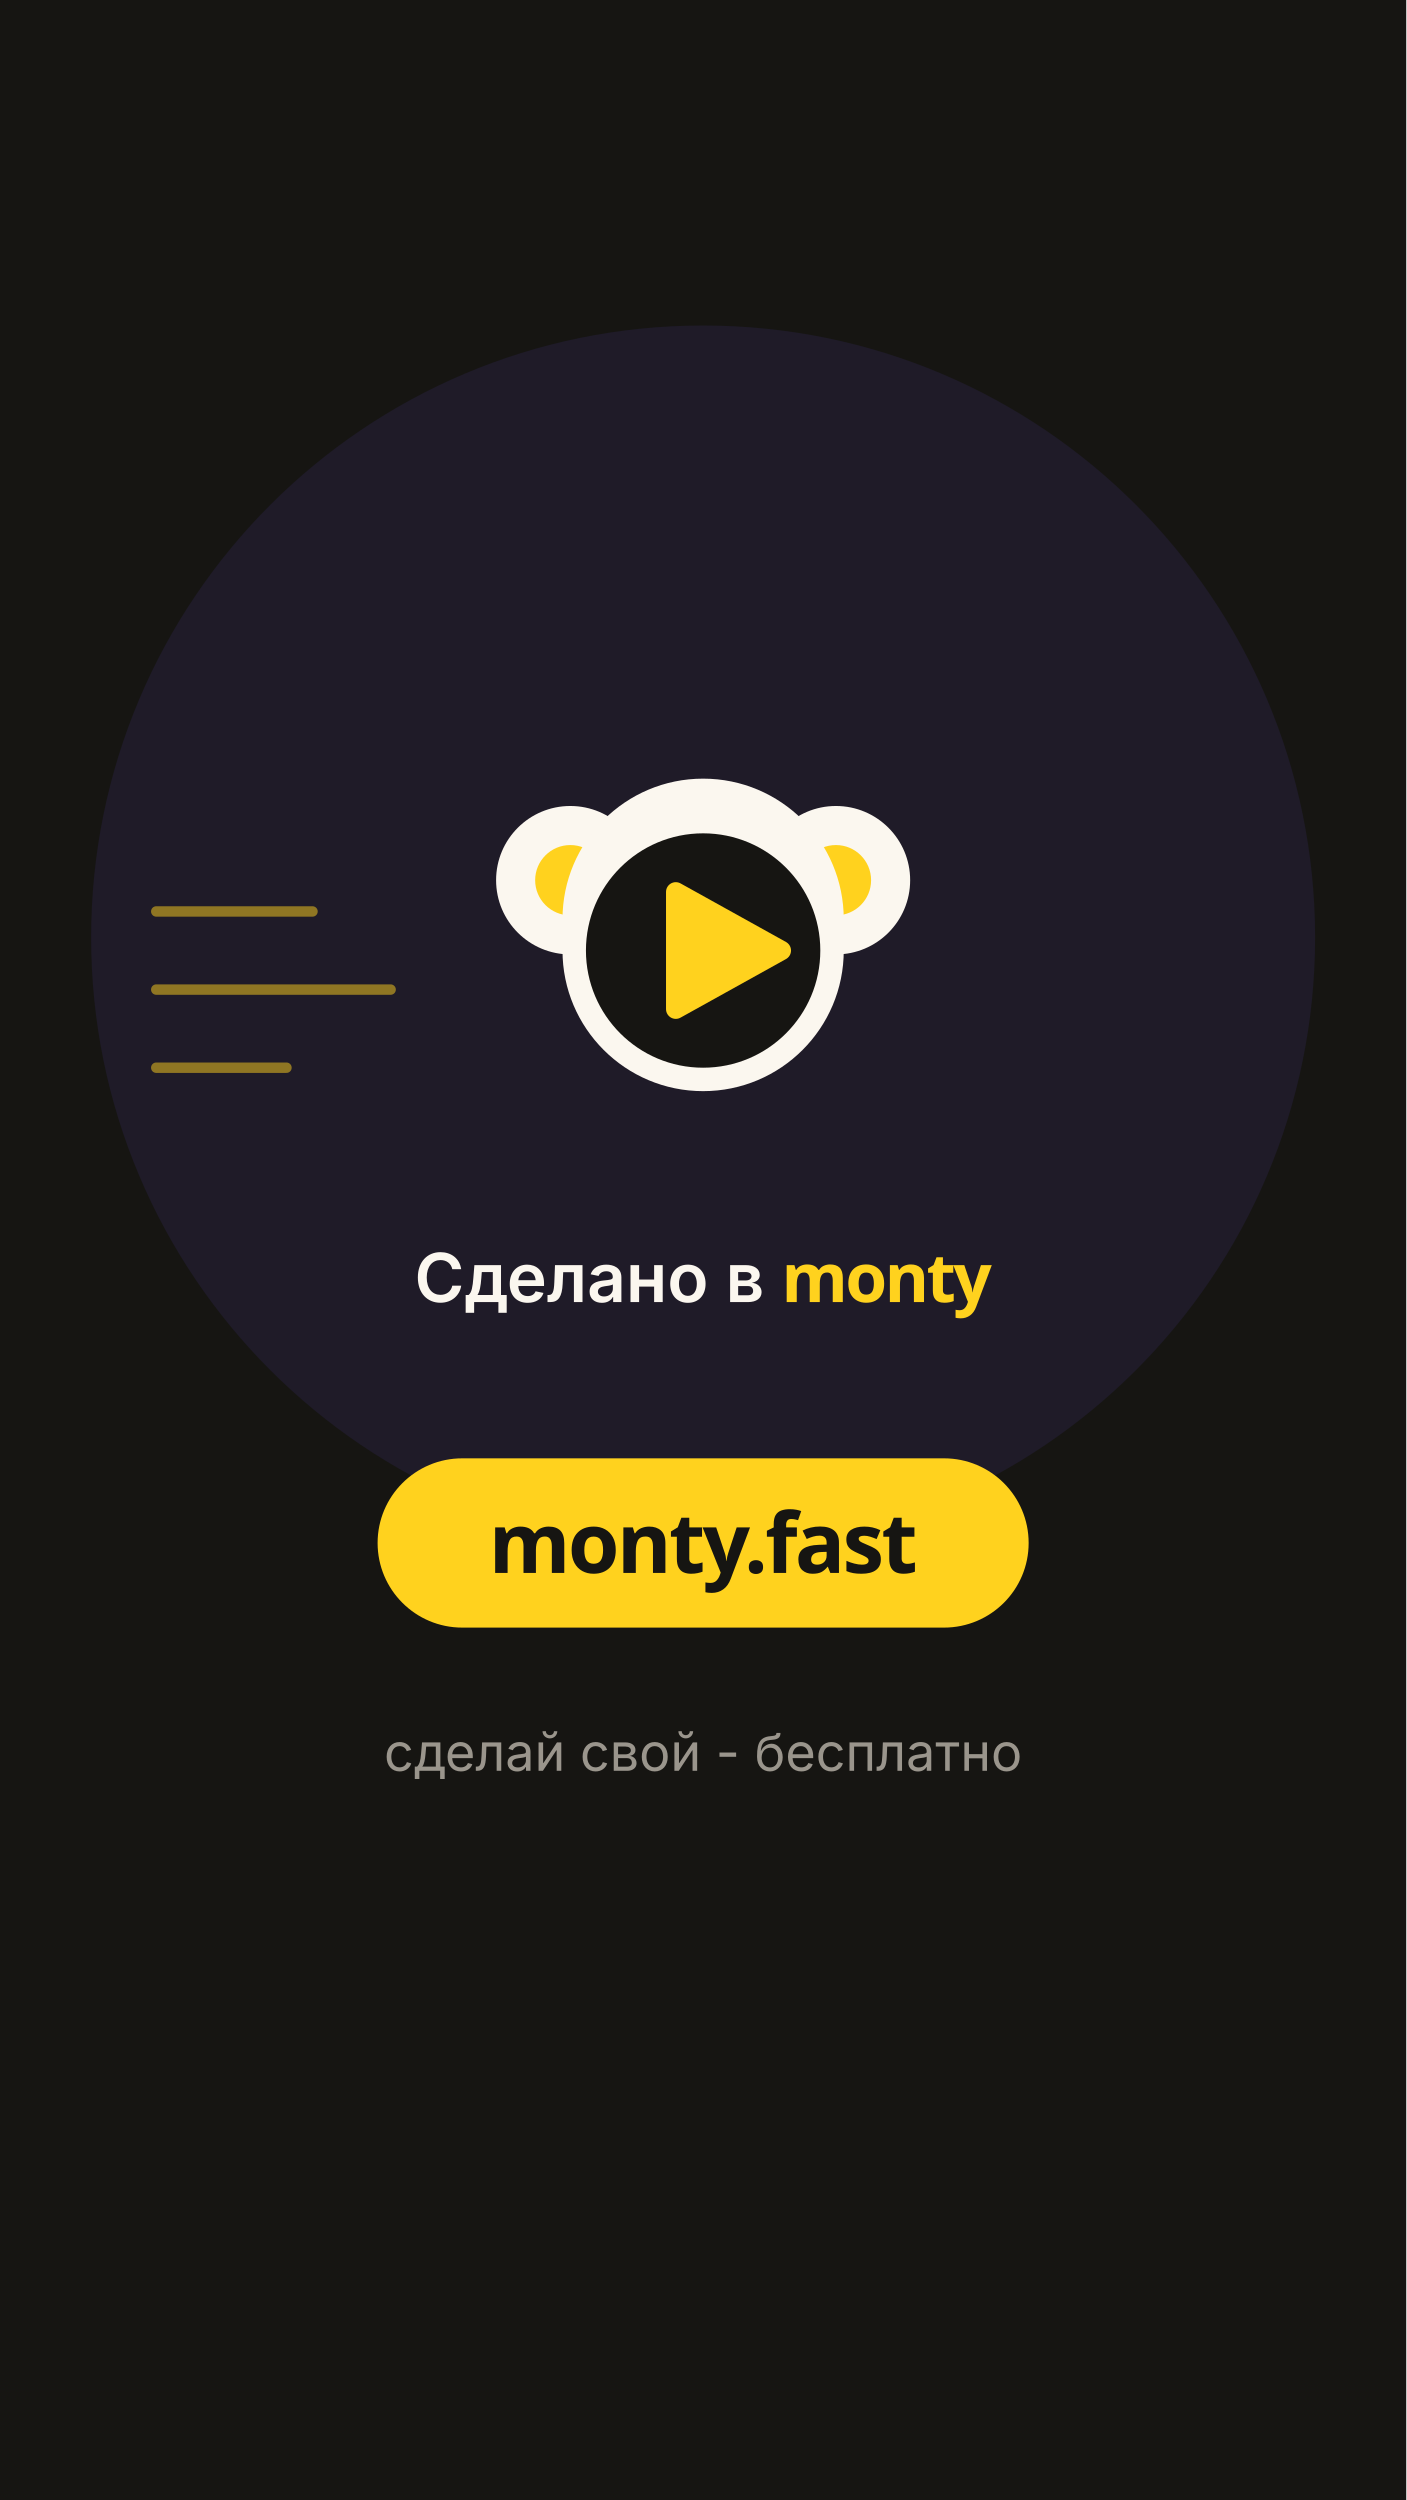
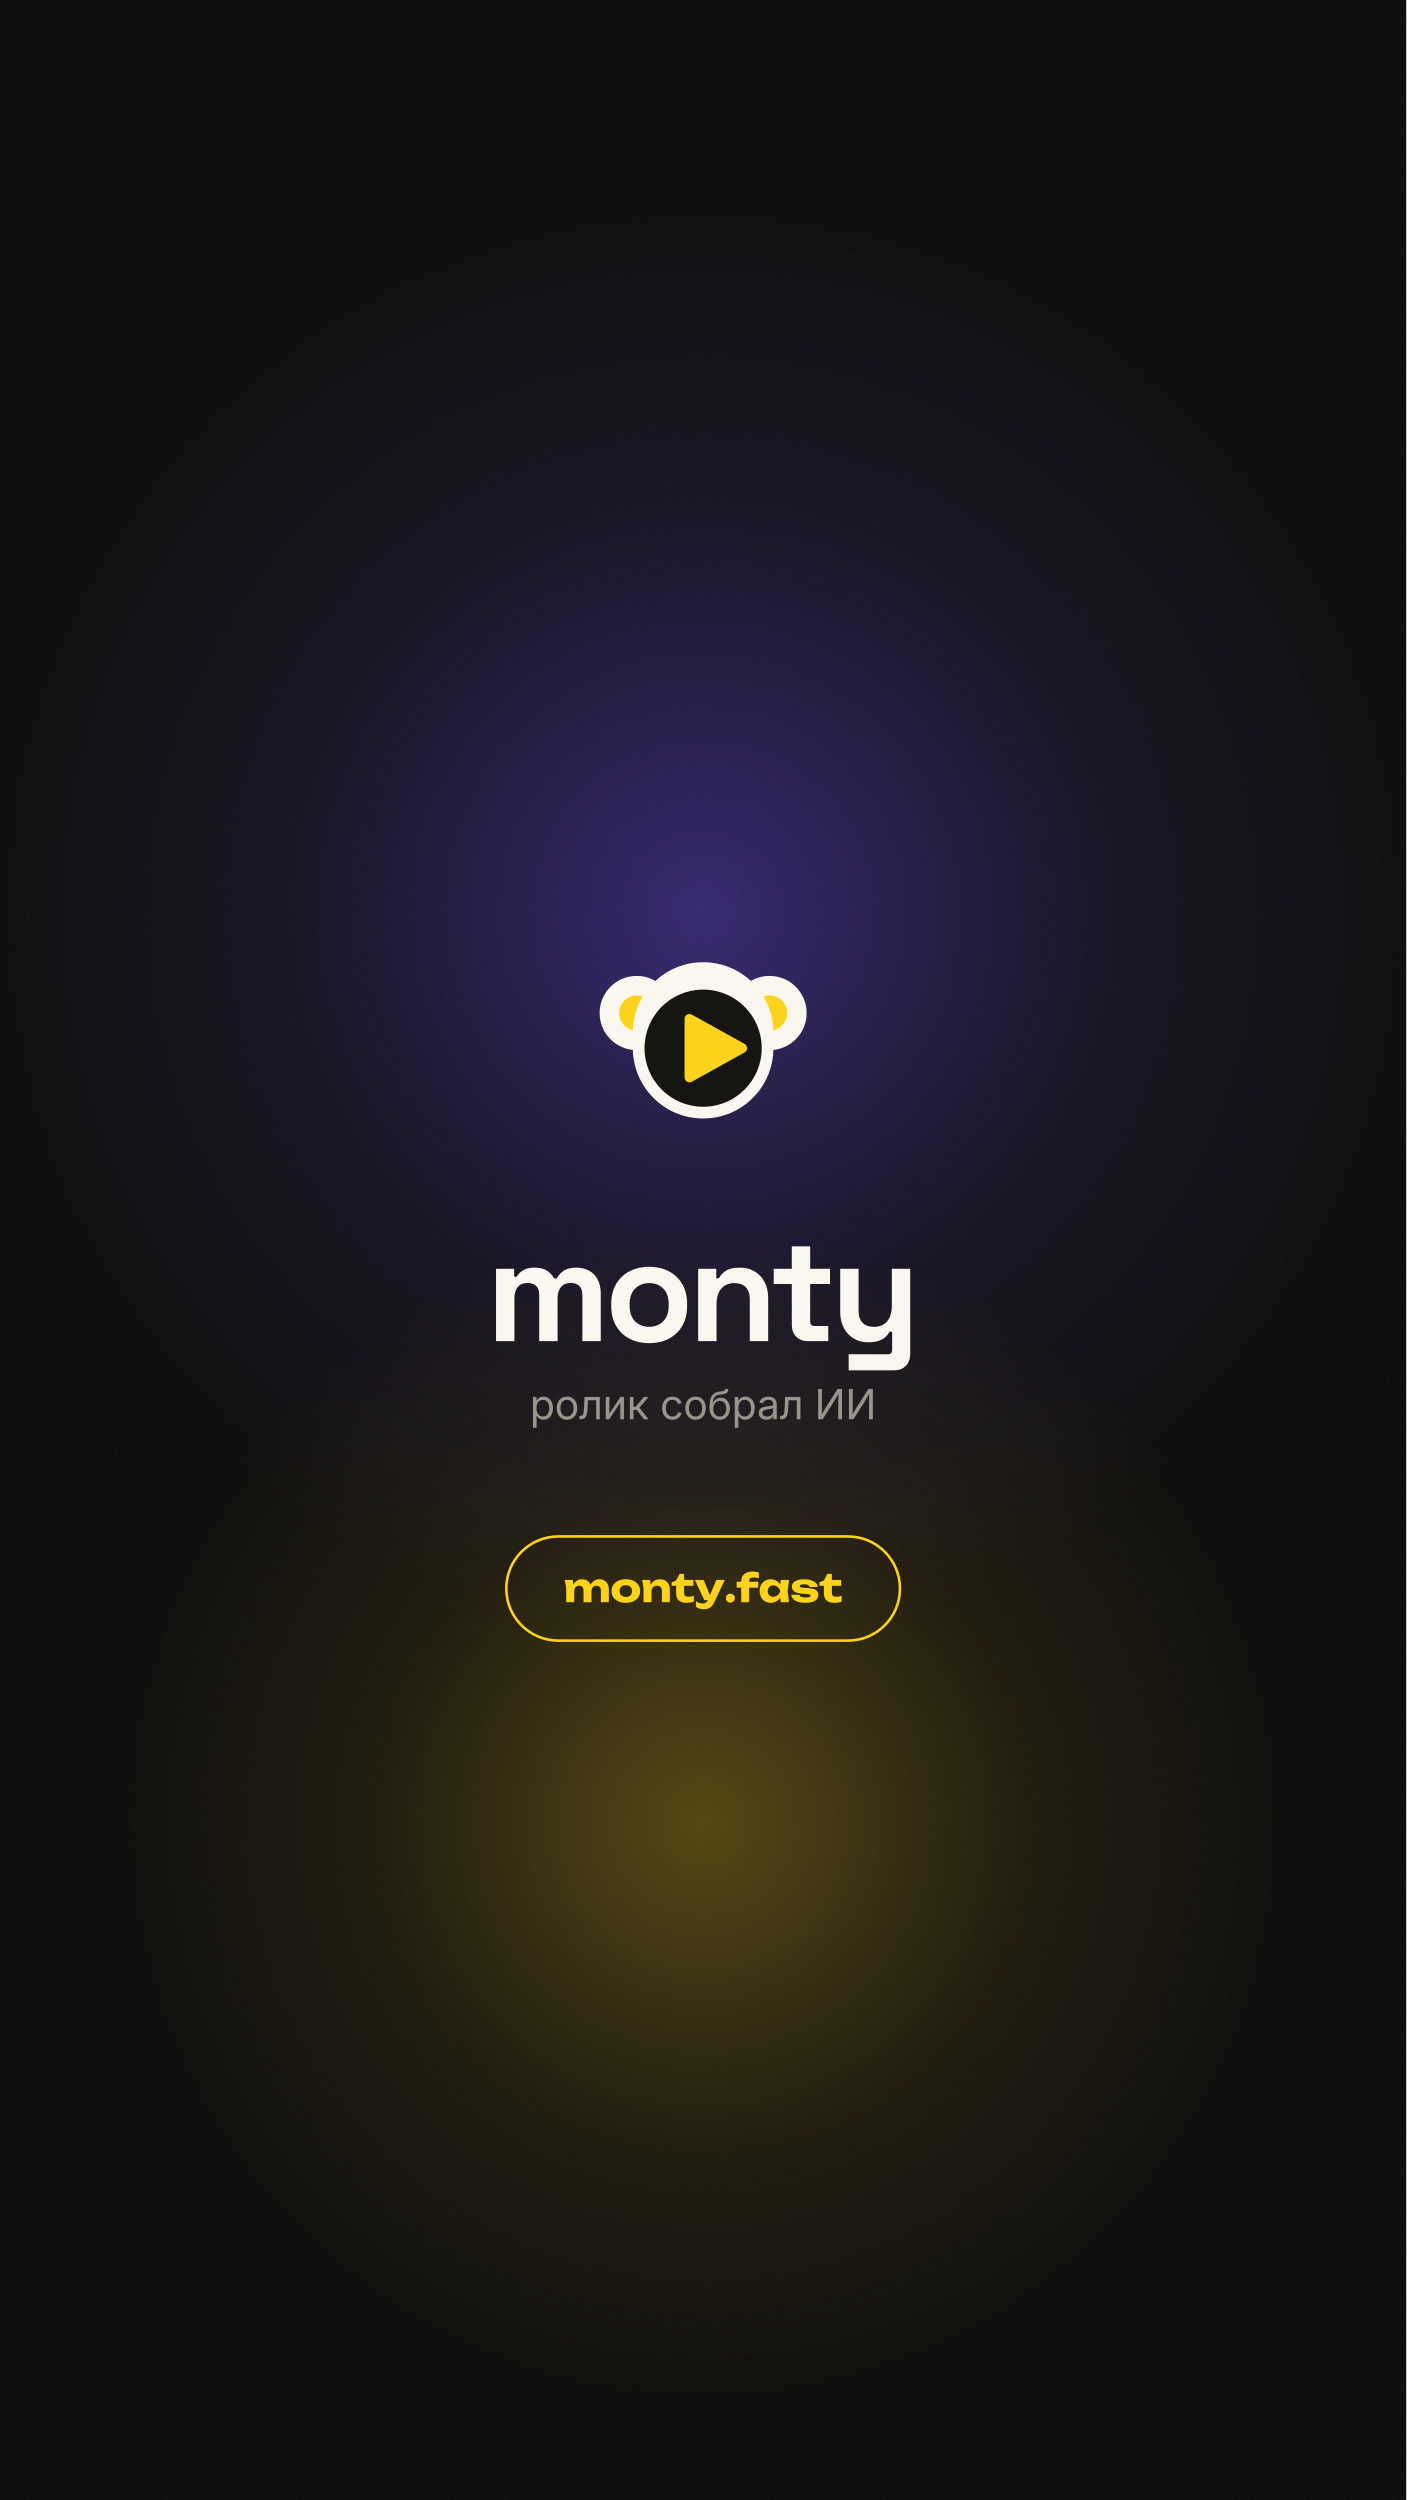
- <svg xmlns="http://www.w3.org/2000/svg" width="1080" height="1920" viewBox="0 0 1080 1920">
-   <rect width="1080" height="1920" fill="#161512" />
-   <circle cx="540" cy="720" r="470" fill="#6C4DF6" opacity="0.10" />
-   <g stroke="#FFD21E" stroke-width="8" opacity="0.5" stroke-linecap="round">
-     <line x1="120" y1="700" x2="240" y2="700" />
-     <line x1="120" y1="760" x2="300" y2="760" />
-     <line x1="120" y1="820" x2="220" y2="820" />
-   </g>
-   <g transform="translate(348,520) scale(3)">
+ <svg xmlns="http://www.w3.org/2000/svg" width="1080" height="1920" viewBox="0 0 1080 1920" role="img" aria-label="Monty">
+   <defs>
+     <filter id="grain" x="0" y="0" width="100%" height="100%">
+       <feTurbulence type="fractalNoise" baseFrequency="0.9" numOctaves="3" seed="7" result="n" />
+       <feColorMatrix in="n" type="saturate" values="0" />
+     </filter>
+     <filter id="drop" x="-40%" y="-40%" width="180%" height="200%">
+       <feDropShadow dx="0" dy="10" stdDeviation="16" flood-color="#000000" flood-opacity="0.45" />
+     </filter>
+     <filter id="dropSoft" x="-40%" y="-40%" width="180%" height="200%">
+       <feDropShadow dx="0" dy="6" stdDeviation="9" flood-color="#000000" flood-opacity="0.22" />
+     </filter>
+     <linearGradient id="screenGrad" x1="0" y1="0" x2="1" y2="1">
+       <stop offset="0" stop-color="#2A1E5C" />
+       <stop offset="0.5" stop-color="#161512" />
+       <stop offset="1" stop-color="#0B0A09" />
+     </linearGradient>
+     <linearGradient id="neonGrad" x1="0" y1="0" x2="1" y2="0">
+       <stop offset="0" stop-color="#6C4DF6" />
+       <stop offset="1" stop-color="#FFD21E" />
+     </linearGradient>
+     <radialGradient id="gBanana">
+       <stop offset="0" stop-color="#FFD21E" stop-opacity="0.85" />
+       <stop offset="0.55" stop-color="#FFD21E" stop-opacity="0.22" />
+       <stop offset="1" stop-color="#FFD21E" stop-opacity="0" />
+     </radialGradient>
+     <radialGradient id="gViolet">
+       <stop offset="0" stop-color="#6C4DF6" stop-opacity="0.85" />
+       <stop offset="0.55" stop-color="#6C4DF6" stop-opacity="0.22" />
+       <stop offset="1" stop-color="#6C4DF6" stop-opacity="0" />
+     </radialGradient>
+   </defs>
+   <rect width="1080" height="1920" fill="#0B0A09" />
+   <circle cx="540" cy="700" r="560" fill="url(#gViolet)" opacity="0.5" />
+   <circle cx="540" cy="1400" r="460" fill="url(#gBanana)" opacity="0.35" />
+   <rect width="1080" height="1920" filter="url(#grain)" opacity="0.055" />
+   <g transform="translate(444,700) scale(1.5)">
    <circle cx="30" cy="52" r="19" fill="#FBF7EF" />
    <circle cx="98" cy="52" r="19" fill="#FBF7EF" />
    <circle cx="30" cy="52" r="9" fill="#FFD21E" />
    <circle cx="98" cy="52" r="9" fill="#FFD21E" />
    <rect x="28" y="26" width="72" height="80" rx="36" fill="#FBF7EF" />
    <circle cx="64" cy="70" r="30" fill="#161512" />
    <path d="M57 55 L57 85 L84 70 Z" fill="#FFD21E" stroke="#FFD21E" stroke-width="5" stroke-linejoin="round" />
  </g>
-   <text x="540" y="1000" text-anchor="middle" font-family="Inter, sans-serif" font-size="52" font-weight="600" fill="#FBF7EF">Сделано в <tspan font-family="'Space Grotesk', sans-serif" font-weight="700" fill="#FFD21E" letter-spacing="-2">monty</tspan>
-   </text>
-   <rect x="290" y="1120" width="500" height="130" rx="65" fill="#FFD21E" />
-   <text x="540" y="1208" text-anchor="middle" font-family="'Space Grotesk', sans-serif" font-size="64" font-weight="700" fill="#161512" letter-spacing="-2">monty.fast</text>
-   <text x="540" y="1360" text-anchor="middle" font-family="Inter, sans-serif" font-size="40" fill="#9A958C">сделай свой - бесплатно</text>
+   <path d="M395.07 1030L380.96 1030L380.96 974.45L394.85 974.45L394.85 980.5L396.86 980.5Q398.32 977.7 401.68 975.62Q405.04 973.55 410.53 973.55L410.53 973.55Q416.46 973.55 420.05 975.85Q423.63 978.14 425.54 981.84L425.54 981.84L427.55 981.84Q429.46 978.26 432.93 975.9Q436.4 973.55 442.78 973.55L442.78 973.55Q447.94 973.55 452.14 975.74Q456.34 977.92 458.86 982.34Q461.38 986.77 461.38 993.49L461.38 993.49L461.38 1030L447.26 1030L447.26 994.5Q447.26 989.9 444.91 987.61Q442.56 985.31 438.3 985.31L438.3 985.31Q433.49 985.31 430.86 988.39Q428.22 991.47 428.22 997.18L428.22 997.18L428.22 1030L414.11 1030L414.11 994.5Q414.11 989.9 411.76 987.61Q409.41 985.31 405.15 985.31L405.15 985.31Q400.34 985.31 397.7 988.39Q395.07 991.47 395.07 997.18L395.07 997.18L395.07 1030M498.56 1031.57L498.56 1031.57Q490.27 1031.57 483.66 1028.21Q477.06 1024.85 473.25 1018.46Q469.44 1012.08 469.44 1003.12L469.44 1003.12L469.44 1001.33Q469.44 992.37 473.25 985.98Q477.06 979.6 483.66 976.24Q490.27 972.88 498.56 972.88L498.56 972.88Q506.85 972.88 513.46 976.24Q520.06 979.6 523.87 985.98Q527.68 992.37 527.68 1001.33L527.68 1001.33L527.68 1003.12Q527.68 1012.08 523.87 1018.46Q520.06 1024.85 513.46 1028.21Q506.85 1031.57 498.56 1031.57M498.56 1019.02L498.56 1019.02Q505.06 1019.02 509.31 1014.82Q513.57 1010.62 513.57 1002.78L513.57 1002.78L513.57 1001.66Q513.57 993.82 509.37 989.62Q505.17 985.42 498.56 985.42L498.56 985.42Q492.06 985.42 487.81 989.62Q483.55 993.82 483.55 1001.66L483.55 1001.66L483.55 1002.78Q483.55 1010.62 487.81 1014.82Q492.06 1019.02 498.56 1019.02M550.3 1030L536.19 1030L536.19 974.45L550.08 974.45L550.08 981.73L552.1 981.73Q553.44 978.82 557.14 976.18Q560.83 973.55 568.34 973.55L568.34 973.55Q574.83 973.55 579.7 976.52Q584.58 979.49 587.26 984.7Q589.95 989.9 589.95 996.85L589.95 996.85L589.95 1030L575.84 1030L575.84 997.97Q575.84 991.7 572.76 988.56Q569.68 985.42 563.97 985.42L563.97 985.42Q557.47 985.42 553.89 989.74Q550.3 994.05 550.3 1001.78L550.3 1001.78L550.3 1030M636.1 1030L620.42 1030Q614.93 1030 611.51 1026.58Q608.1 1023.17 608.1 1017.46L608.1 1017.46L608.1 986.1L594.21 986.1L594.21 974.45L608.1 974.45L608.1 957.2L622.21 957.2L622.21 974.45L637.44 974.45L637.44 986.1L622.21 986.1L622.21 1014.99Q622.21 1018.35 625.34 1018.35L625.34 1018.35L636.1 1018.35L636.1 1030M686.72 1052.4L651.78 1052.4L651.78 1040.08L682.02 1040.08Q685.15 1040.08 685.15 1036.72L685.15 1036.72L685.15 1022.72L683.14 1022.72Q682.24 1024.62 680.34 1026.53Q678.43 1028.43 675.18 1029.66Q671.94 1030.9 666.9 1030.9L666.9 1030.9Q660.4 1030.9 655.53 1027.93Q650.66 1024.96 647.97 1019.7Q645.28 1014.43 645.28 1007.6L645.28 1007.6L645.28 974.45L659.39 974.45L659.39 1006.48Q659.39 1012.75 662.47 1015.89Q665.55 1019.02 671.26 1019.02L671.26 1019.02Q677.76 1019.02 681.34 1014.71Q684.93 1010.4 684.93 1002.67L684.93 1002.67L684.93 974.45L699.04 974.45L699.04 1039.86Q699.04 1045.57 695.68 1048.98Q692.32 1052.4 686.72 1052.4L686.72 1052.4" fill="#FBF7EF" />
+   <path d="M412.09 1096.53L409.32 1096.53L409.32 1072.86L412.01 1072.86L412.01 1075.53L412.23 1075.53Q412.6 1074.91 413.23 1074.23Q413.85 1073.56 414.85 1073.09Q415.85 1072.61 417.34 1072.61L417.34 1072.61Q419.51 1072.61 421.16 1073.7Q422.8 1074.78 423.73 1076.77Q424.66 1078.77 424.66 1081.45L424.66 1081.45Q424.66 1084.16 423.74 1086.16Q422.82 1088.16 421.17 1089.26Q419.52 1090.36 417.35 1090.36L417.35 1090.36Q415.88 1090.36 414.89 1089.88Q413.9 1089.39 413.27 1088.7Q412.63 1088 412.24 1087.36L412.24 1087.36L412.09 1087.36L412.09 1096.53M416.93 1087.88L416.93 1087.88Q418.51 1087.88 419.6 1087.05Q420.7 1086.23 421.27 1084.78Q421.85 1083.33 421.85 1081.44L421.85 1081.44Q421.85 1079.55 421.28 1078.12Q420.71 1076.69 419.61 1075.88Q418.51 1075.08 416.93 1075.08L416.93 1075.08Q415.35 1075.08 414.24 1075.88Q413.13 1076.67 412.56 1078.09Q411.99 1079.52 411.99 1081.44L411.99 1081.44Q411.99 1083.34 412.57 1084.8Q413.15 1086.25 414.26 1087.06Q415.37 1087.88 416.93 1087.88M435.43 1090.38L435.43 1090.38Q433.09 1090.38 431.32 1089.26Q429.55 1088.14 428.56 1086.14Q427.57 1084.14 427.57 1081.52L427.57 1081.52Q427.57 1078.84 428.56 1076.84Q429.55 1074.83 431.32 1073.7Q433.09 1072.58 435.43 1072.58L435.43 1072.58Q437.79 1072.58 439.56 1073.7Q441.34 1074.83 442.32 1076.84Q443.3 1078.84 443.3 1081.52L443.3 1081.52Q443.3 1084.14 442.32 1086.14Q441.34 1088.14 439.56 1089.26Q437.79 1090.38 435.43 1090.38M435.43 1087.89L435.43 1087.89Q437.13 1087.89 438.26 1087.03Q439.38 1086.17 439.95 1084.73Q440.51 1083.28 440.51 1081.52L440.51 1081.52Q440.51 1079.72 439.95 1078.26Q439.38 1076.8 438.26 1075.93Q437.13 1075.06 435.43 1075.06L435.43 1075.06Q433.74 1075.06 432.63 1075.93Q431.51 1076.8 430.95 1078.26Q430.38 1079.72 430.38 1081.52L430.38 1081.52Q430.38 1083.28 430.95 1084.73Q431.51 1086.17 432.63 1087.03Q433.74 1087.89 435.43 1087.89M445.98 1090L445.04 1090L445.04 1087.44L445.66 1087.44Q446.45 1087.44 446.96 1087.16Q447.48 1086.88 447.8 1086.13Q448.13 1085.39 448.31 1084.02Q448.49 1082.66 448.59 1080.45L448.59 1080.45L448.9 1072.86L460.63 1072.86L460.63 1090L457.85 1090L457.85 1075.42L451.52 1075.42L451.26 1081.44Q451.12 1084.31 450.62 1086.22Q450.12 1088.13 449.02 1089.06Q447.91 1090 445.98 1090L445.98 1090M479.16 1072.86L479.16 1090L476.38 1090L476.38 1077.5L476.24 1077.5L467.9 1090L465.23 1090L465.23 1072.86L467.99 1072.86L467.99 1085.39L468.15 1085.39L476.51 1072.86L479.16 1072.86M486.52 1090L483.76 1090L483.76 1072.86L486.52 1072.86L486.52 1080.27L488.29 1080.27L494.54 1072.86L498.04 1072.86L491.05 1081.14L498.13 1090L494.63 1090L488.96 1082.83L486.52 1082.83L486.52 1090M516.4 1090.38L516.4 1090.38Q514.05 1090.38 512.29 1089.26Q510.52 1088.14 509.53 1086.14Q508.54 1084.14 508.54 1081.52L508.54 1081.52Q508.54 1078.84 509.53 1076.84Q510.52 1074.83 512.29 1073.7Q514.05 1072.58 516.4 1072.58L516.4 1072.58Q517.71 1072.58 518.86 1072.95Q520.01 1073.31 520.93 1073.98Q521.85 1074.64 522.49 1075.59Q523.13 1076.55 523.43 1077.72L523.43 1077.72L520.74 1078.23Q520.57 1077.53 520.2 1076.95Q519.82 1076.38 519.27 1075.95Q518.71 1075.53 517.99 1075.3Q517.27 1075.06 516.4 1075.06L516.4 1075.06Q514.71 1075.06 513.59 1075.93Q512.48 1076.8 511.91 1078.26Q511.35 1079.72 511.35 1081.52L511.35 1081.52Q511.35 1083.28 511.91 1084.73Q512.48 1086.17 513.59 1087.03Q514.71 1087.89 516.4 1087.89L516.4 1087.89Q517.29 1087.89 518.02 1087.66Q518.74 1087.42 519.29 1086.99Q519.84 1086.56 520.21 1085.96Q520.59 1085.36 520.77 1084.64L520.77 1084.64L523.48 1085.14Q523.2 1086.33 522.55 1087.29Q521.9 1088.25 520.97 1088.95Q520.04 1089.64 518.88 1090.01Q517.71 1090.38 516.4 1090.38M534.16 1090.38L534.16 1090.38Q531.82 1090.38 530.05 1089.26Q528.29 1088.14 527.3 1086.14Q526.3 1084.14 526.3 1081.52L526.3 1081.52Q526.3 1078.84 527.3 1076.84Q528.29 1074.83 530.05 1073.7Q531.82 1072.58 534.16 1072.58L534.16 1072.58Q536.52 1072.58 538.3 1073.7Q540.07 1074.83 541.05 1076.84Q542.04 1078.84 542.04 1081.52L542.04 1081.52Q542.04 1084.14 541.05 1086.14Q540.07 1088.14 538.3 1089.26Q536.52 1090.38 534.16 1090.38M534.16 1087.89L534.16 1087.89Q535.87 1087.89 536.99 1087.03Q538.12 1086.17 538.68 1084.73Q539.24 1083.28 539.24 1081.52L539.24 1081.52Q539.24 1079.72 538.68 1078.26Q538.12 1076.8 536.99 1075.93Q535.87 1075.06 534.16 1075.06L534.16 1075.06Q532.48 1075.06 531.36 1075.93Q530.24 1076.8 529.68 1078.26Q529.12 1079.72 529.12 1081.52L529.12 1081.52Q529.12 1083.28 529.68 1084.73Q530.24 1086.17 531.36 1087.03Q532.48 1087.89 534.16 1087.89M552.82 1090.38L552.82 1090.38Q550.57 1090.38 548.8 1089.3Q547.02 1088.23 545.98 1086.25Q544.95 1084.27 544.95 1081.53L544.95 1081.53L544.95 1080.94Q544.95 1078.23 545.27 1076.23Q545.59 1074.22 546.27 1072.8Q546.95 1071.39 548.05 1070.49Q549.15 1069.59 550.71 1069.13Q552.27 1068.66 554.35 1068.53L554.35 1068.53Q555.37 1068.45 555.91 1068.25Q556.45 1068.05 556.64 1067.67Q556.84 1067.3 556.84 1066.72L556.84 1066.72L559.34 1066.72Q559.34 1068.02 558.86 1068.9Q558.38 1069.78 557.29 1070.27Q556.2 1070.75 554.35 1070.89L554.35 1070.89Q551.99 1071.06 550.54 1071.66Q549.09 1072.25 548.33 1073.66Q547.57 1075.06 547.29 1077.64L547.29 1077.64L547.35 1077.64Q547.84 1076.48 548.77 1075.53Q549.71 1074.58 550.97 1074Q552.23 1073.42 553.68 1073.42L553.68 1073.42Q555.65 1073.42 557.2 1074.52Q558.74 1075.61 559.64 1077.48Q560.54 1079.36 560.54 1081.73L560.54 1081.73Q560.54 1084.2 559.55 1086.16Q558.55 1088.11 556.81 1089.24Q555.07 1090.38 552.82 1090.38M552.85 1087.92L552.85 1087.92Q554.4 1087.92 555.49 1087.19Q556.59 1086.45 557.17 1085.09Q557.76 1083.73 557.76 1081.88L557.76 1081.88Q557.76 1080.02 557.2 1078.67Q556.63 1077.33 555.55 1076.6Q554.48 1075.88 552.95 1075.88L552.95 1075.88Q551.4 1075.88 550.22 1076.64Q549.04 1077.41 548.38 1078.78Q547.73 1080.16 547.73 1081.97L547.73 1081.97Q547.73 1083.7 548.34 1085.05Q548.96 1086.39 550.12 1087.16Q551.27 1087.92 552.85 1087.92M567.05 1096.53L564.29 1096.53L564.29 1072.86L566.98 1072.86L566.98 1075.53L567.2 1075.53Q567.57 1074.91 568.2 1074.23Q568.82 1073.56 569.82 1073.09Q570.82 1072.61 572.3 1072.61L572.3 1072.61Q574.48 1072.61 576.13 1073.7Q577.77 1074.78 578.7 1076.77Q579.63 1078.77 579.63 1081.45L579.63 1081.45Q579.63 1084.16 578.71 1086.16Q577.79 1088.16 576.14 1089.26Q574.49 1090.36 572.32 1090.36L572.32 1090.36Q570.85 1090.36 569.86 1089.88Q568.87 1089.39 568.23 1088.7Q567.6 1088 567.21 1087.36L567.21 1087.36L567.05 1087.36L567.05 1096.53M571.9 1087.88L571.9 1087.88Q573.48 1087.88 574.57 1087.05Q575.66 1086.23 576.24 1084.78Q576.82 1083.33 576.82 1081.44L576.82 1081.44Q576.82 1079.55 576.25 1078.12Q575.68 1076.69 574.58 1075.88Q573.48 1075.08 571.9 1075.08L571.9 1075.08Q570.32 1075.08 569.21 1075.88Q568.1 1076.67 567.53 1078.09Q566.96 1079.52 566.96 1081.44L566.96 1081.44Q566.96 1083.34 567.54 1084.8Q568.12 1086.25 569.23 1087.06Q570.34 1087.88 571.9 1087.88M588.59 1090.36L588.59 1090.36Q586.95 1090.36 585.61 1089.75Q584.27 1089.14 583.49 1087.97Q582.71 1086.8 582.71 1085.11L582.71 1085.11Q582.71 1083.63 583.29 1082.7Q583.87 1081.78 584.84 1081.26Q585.8 1080.73 587 1080.47Q588.2 1080.2 589.43 1080.05L589.43 1080.05Q590.99 1079.83 591.95 1079.72Q592.91 1079.61 593.36 1079.35Q593.8 1079.09 593.8 1078.45L593.8 1078.45L593.8 1078.34Q593.8 1077.31 593.39 1076.58Q592.98 1075.84 592.16 1075.44Q591.34 1075.03 590.15 1075.03L590.15 1075.03Q588.93 1075.03 588.04 1075.42Q587.15 1075.81 586.61 1076.42Q586.07 1077.03 585.85 1077.7L585.85 1077.7L583.15 1077.11Q583.63 1075.55 584.68 1074.55Q585.73 1073.56 587.13 1073.09Q588.54 1072.61 590.09 1072.61L590.09 1072.61Q591.15 1072.61 592.28 1072.88Q593.41 1073.14 594.38 1073.8Q595.35 1074.45 595.95 1075.61Q596.55 1076.77 596.55 1078.53L596.55 1078.53L596.55 1090L593.84 1090L593.84 1087.64L593.68 1087.64Q593.38 1088.23 592.76 1088.87Q592.13 1089.5 591.11 1089.93Q590.09 1090.36 588.59 1090.36M589.04 1087.91L589.04 1087.91Q590.62 1087.91 591.68 1087.3Q592.74 1086.7 593.27 1085.74Q593.8 1084.78 593.8 1083.7L593.8 1083.7L593.8 1081.41Q593.63 1081.59 593.11 1081.74Q592.59 1081.89 591.89 1082.02Q591.2 1082.14 590.5 1082.23Q589.8 1082.33 589.3 1082.39L589.3 1082.39Q588.3 1082.52 587.43 1082.82Q586.55 1083.13 586.02 1083.7Q585.49 1084.27 585.49 1085.25L585.49 1085.25Q585.49 1086.11 585.95 1086.7Q586.4 1087.3 587.2 1087.6Q587.99 1087.91 589.04 1087.91M600.07 1090L599.13 1090L599.13 1087.44L599.76 1087.44Q600.54 1087.44 601.05 1087.16Q601.57 1086.88 601.9 1086.13Q602.23 1085.39 602.41 1084.02Q602.59 1082.66 602.68 1080.45L602.68 1080.45L602.99 1072.86L614.73 1072.86L614.73 1090L611.95 1090L611.95 1075.42L605.62 1075.42L605.35 1081.44Q605.21 1084.31 604.71 1086.22Q604.21 1088.13 603.11 1089.06Q602.01 1090 600.07 1090L600.07 1090M646.7 1066.72L646.7 1090L643.77 1090L643.77 1076.64Q643.77 1076.03 643.8 1074.96Q643.84 1073.89 643.9 1072.44Q643.96 1070.98 644.02 1069.22L644.02 1069.22L644.49 1069.47Q643.45 1071.3 642.69 1072.62Q641.93 1073.94 641.34 1074.91Q640.76 1075.88 640.26 1076.67L640.26 1076.67L631.79 1090L628.34 1090L628.34 1066.72L631.26 1066.72L631.26 1081.25Q631.26 1081.89 631.24 1082.91Q631.23 1083.94 631.17 1085.13Q631.12 1086.31 631.01 1087.48L631.01 1087.48L630.65 1087.3Q631.23 1086.13 631.81 1085.05Q632.4 1083.98 632.91 1083.12Q633.43 1082.25 633.77 1081.7L633.77 1081.7L643.29 1066.72L646.7 1066.72M670.34 1066.72L670.34 1090L667.41 1090L667.41 1076.64Q667.41 1076.03 667.45 1074.96Q667.48 1073.89 667.54 1072.44Q667.6 1070.98 667.66 1069.22L667.66 1069.22L668.13 1069.47Q667.09 1071.3 666.33 1072.62Q665.57 1073.94 664.98 1074.91Q664.4 1075.88 663.9 1076.67L663.9 1076.67L655.43 1090L651.98 1090L651.98 1066.72L654.9 1066.72L654.9 1081.25Q654.9 1081.89 654.88 1082.91Q654.87 1083.94 654.81 1085.13Q654.76 1086.31 654.65 1087.48L654.65 1087.48L654.29 1087.3Q654.87 1086.13 655.45 1085.05Q656.04 1083.98 656.55 1083.12Q657.07 1082.25 657.41 1081.7L657.41 1081.7L666.93 1066.72L670.34 1066.72" fill="#9A958C" />
+   <g transform="translate(388.825,1180)">
+     <rect width="302.35" height="80" rx="40" fill="none" stroke="#FFD21E" stroke-width="2" />
+     <path d="M46.01 39.28L44.87 33.37L51.02 33.37L52.13 40.21L52.13 50.5L46.01 50.5L46.01 39.28M58.04 32.86L58.04 32.86Q60.41 32.86 62.06 33.85Q63.71 34.84 64.58 36.64Q65.45 38.44 65.45 40.9L65.45 40.9L65.45 50.5L59.33 50.5L59.33 41.8Q59.33 39.88 58.46 38.86Q57.59 37.84 55.94 37.84L55.94 37.84Q54.77 37.84 53.92 38.38Q53.06 38.92 52.6 39.91Q52.13 40.9 52.13 42.25L52.13 42.25L50.24 41.26Q50.6 38.53 51.71 36.66Q52.82 34.78 54.46 33.82Q56.09 32.86 58.04 32.86M71.33 32.86L71.33 32.86Q73.7 32.86 75.36 33.85Q77.03 34.84 77.9 36.64Q78.77 38.44 78.77 40.9L78.77 40.9L78.77 50.5L72.65 50.5L72.65 41.8Q72.65 39.88 71.78 38.86Q70.91 37.84 69.26 37.84L69.26 37.84Q68.09 37.84 67.24 38.38Q66.38 38.92 65.91 39.91Q65.45 40.9 65.45 42.25L65.45 42.25L63.56 41.26Q63.92 38.53 65.02 36.66Q66.11 34.78 67.76 33.82Q69.41 32.86 71.33 32.86M91.82 50.98L91.82 50.98Q88.52 50.98 86.06 49.86Q83.6 48.73 82.22 46.68Q80.84 44.62 80.84 41.95L80.84 41.95Q80.84 39.22 82.22 37.18Q83.6 35.14 86.06 34Q88.52 32.86 91.82 32.86L91.82 32.86Q95.09 32.86 97.57 34Q100.04 35.14 101.42 37.18Q102.8 39.22 102.8 41.95L102.8 41.95Q102.8 44.62 101.42 46.68Q100.04 48.73 97.57 49.86Q95.09 50.98 91.82 50.98M91.82 46.45L91.82 46.45Q93.32 46.45 94.39 45.91Q95.45 45.37 96.02 44.35Q96.59 43.33 96.59 41.95L96.59 41.95Q96.59 40.51 96.02 39.51Q95.45 38.5 94.39 37.96Q93.32 37.42 91.82 37.42L91.82 37.42Q90.32 37.42 89.24 37.96Q88.16 38.5 87.59 39.51Q87.02 40.51 87.02 41.92L87.02 41.92Q87.02 43.33 87.59 44.35Q88.16 45.37 89.24 45.91Q90.32 46.45 91.82 46.45M105.41 39.28L104.27 33.37L110.42 33.37L111.53 40.21L111.53 50.5L105.41 50.5L105.41 39.28M117.83 32.86L117.83 32.86Q120.29 32.86 122.03 33.85Q123.77 34.84 124.69 36.64Q125.6 38.44 125.6 40.9L125.6 40.9L125.6 50.5L119.48 50.5L119.48 41.8Q119.48 39.88 118.51 38.86Q117.53 37.84 115.7 37.84L115.7 37.84Q114.44 37.84 113.5 38.38Q112.55 38.92 112.04 39.91Q111.53 40.9 111.53 42.25L111.53 42.25L109.64 41.26Q110 38.53 111.17 36.66Q112.34 34.78 114.05 33.82Q115.76 32.86 117.83 32.86M130.43 37.9L126.95 37.9L126.95 35.23L130.43 33.82L133.07 28.75L136.55 28.75L136.55 33.37L143.75 33.37L143.75 37.9L136.55 37.9L136.55 42.94Q136.55 44.8 137.3 45.55Q138.05 46.3 140.03 46.3L140.03 46.3Q141.29 46.3 142.27 46.08Q143.24 45.85 144.05 45.49L144.05 45.49L144.05 50.11Q143.15 50.44 141.68 50.71Q140.21 50.98 138.65 50.98L138.65 50.98Q135.8 50.98 133.99 50.11Q132.17 49.24 131.3 47.61Q130.43 45.97 130.43 43.78L130.43 43.78L130.43 37.9M151.88 55.93L151.88 55.93Q149.99 55.93 148.52 55.47Q147.05 55 145.67 54.04L145.67 54.04L145.67 49.78Q147.08 50.68 148.31 51.07Q149.54 51.46 151.01 51.46L151.01 51.46Q152.24 51.46 153.2 50.92Q154.16 50.38 154.76 48.94L154.76 48.94L161.33 33.37L167.84 33.37L159.62 50.83Q158.75 52.72 157.51 53.85Q156.26 54.97 154.82 55.45Q153.38 55.93 151.88 55.93M158 48.91L152.09 48.91L144.8 33.37L151.55 33.37L158 48.91M172.07 50.8L172.07 50.8Q171.11 50.8 170.32 50.35Q169.52 49.9 169.07 49.11Q168.62 48.31 168.62 47.35L168.62 47.35Q168.62 46.39 169.07 45.61Q169.52 44.83 170.32 44.37Q171.11 43.9 172.07 43.9L172.07 43.9Q173.06 43.9 173.84 44.37Q174.62 44.83 175.07 45.61Q175.52 46.39 175.52 47.35L175.52 47.35Q175.52 48.31 175.07 49.11Q174.62 49.9 173.84 50.35Q173.06 50.8 172.07 50.8M190.13 31.48L190.13 31.48Q188.12 31.48 187.33 32.19Q186.53 32.89 186.53 34.45L186.53 34.45L186.53 50.5L180.41 50.5L180.41 34.75Q180.41 32.26 181.43 30.51Q182.45 28.75 184.45 27.84Q186.44 26.92 189.38 26.92L189.38 26.92Q190.7 26.92 191.74 27.1Q192.77 27.28 193.94 27.61L193.94 27.61L193.94 32.11Q193.04 31.78 192.09 31.63Q191.15 31.48 190.13 31.48M193.52 39.31L176.93 39.31L176.93 34.78L193.52 34.78L193.52 39.31M217.16 50.5L210.8 50.5L210.02 44.32L210.83 41.95L210.02 39.58L210.8 33.37L217.16 33.37L216.08 41.92L217.16 50.5M212.24 41.95L212.24 41.95Q211.82 44.65 210.58 46.69Q209.33 48.73 207.43 49.86Q205.52 50.98 203.09 50.98L203.09 50.98Q200.57 50.98 198.67 49.86Q196.76 48.73 195.68 46.68Q194.6 44.62 194.6 41.95L194.6 41.95Q194.6 39.22 195.68 37.18Q196.76 35.14 198.67 34Q200.57 32.86 203.09 32.86L203.09 32.86Q205.52 32.86 207.43 33.99Q209.33 35.11 210.59 37.14Q211.85 39.16 212.24 41.95M200.81 41.95L200.81 41.95Q200.81 43.21 201.33 44.2Q201.86 45.19 202.79 45.75Q203.72 46.3 204.92 46.3L204.92 46.3Q206.18 46.3 207.29 45.75Q208.4 45.19 209.24 44.2Q210.08 43.21 210.5 41.95L210.5 41.95Q210.08 40.66 209.24 39.67Q208.4 38.68 207.29 38.11Q206.18 37.54 204.92 37.54L204.92 37.54Q203.72 37.54 202.79 38.11Q201.86 38.68 201.33 39.67Q200.81 40.66 200.81 41.95M239.66 44.92L239.66 44.92Q239.66 46.9 238.46 48.25Q237.26 49.6 235.04 50.29Q232.82 50.98 229.7 50.98L229.7 50.98Q226.49 50.98 224.08 50.2Q221.66 49.42 220.31 48.01Q218.96 46.6 218.87 44.74L218.87 44.74L225.08 44.74Q225.29 45.43 225.9 45.93Q226.52 46.42 227.54 46.68Q228.56 46.93 229.97 46.93L229.97 46.93Q231.8 46.93 232.74 46.57Q233.69 46.21 233.69 45.49L233.69 45.49Q233.69 44.92 232.97 44.64Q232.25 44.35 230.51 44.2L230.51 44.2L227.48 43.96Q224.45 43.75 222.66 43.05Q220.88 42.34 220.1 41.22Q219.32 40.09 219.32 38.65L219.32 38.65Q219.32 36.7 220.53 35.42Q221.75 34.15 223.93 33.5Q226.1 32.86 229.01 32.86L229.01 32.86Q231.89 32.86 234.14 33.61Q236.39 34.36 237.74 35.7Q239.09 37.03 239.3 38.83L239.3 38.83L233.09 38.83Q232.94 38.26 232.43 37.8Q231.92 37.33 231.02 37.03Q230.12 36.73 228.71 36.73L228.71 36.73Q227.06 36.73 226.21 37.09Q225.35 37.45 225.35 38.11L225.35 38.11Q225.35 38.62 225.87 38.92Q226.4 39.22 227.84 39.34L227.84 39.34L231.83 39.64Q234.8 39.82 236.51 40.5Q238.22 41.17 238.94 42.28Q239.66 43.39 239.66 44.92M243.92 37.9L240.44 37.9L240.44 35.23L243.92 33.82L246.56 28.75L250.04 28.75L250.04 33.37L257.24 33.37L257.24 37.9L250.04 37.9L250.04 42.94Q250.04 44.8 250.79 45.55Q251.54 46.3 253.52 46.3L253.52 46.3Q254.78 46.3 255.75 46.08Q256.73 45.85 257.54 45.49L257.54 45.49L257.54 50.11Q256.64 50.44 255.17 50.71Q253.7 50.98 252.14 50.98L252.14 50.98Q249.29 50.98 247.47 50.11Q245.66 49.24 244.79 47.61Q243.92 45.97 243.92 43.78L243.92 43.78L243.92 37.9" fill="#FFD21E" />
+   </g>
</svg>
